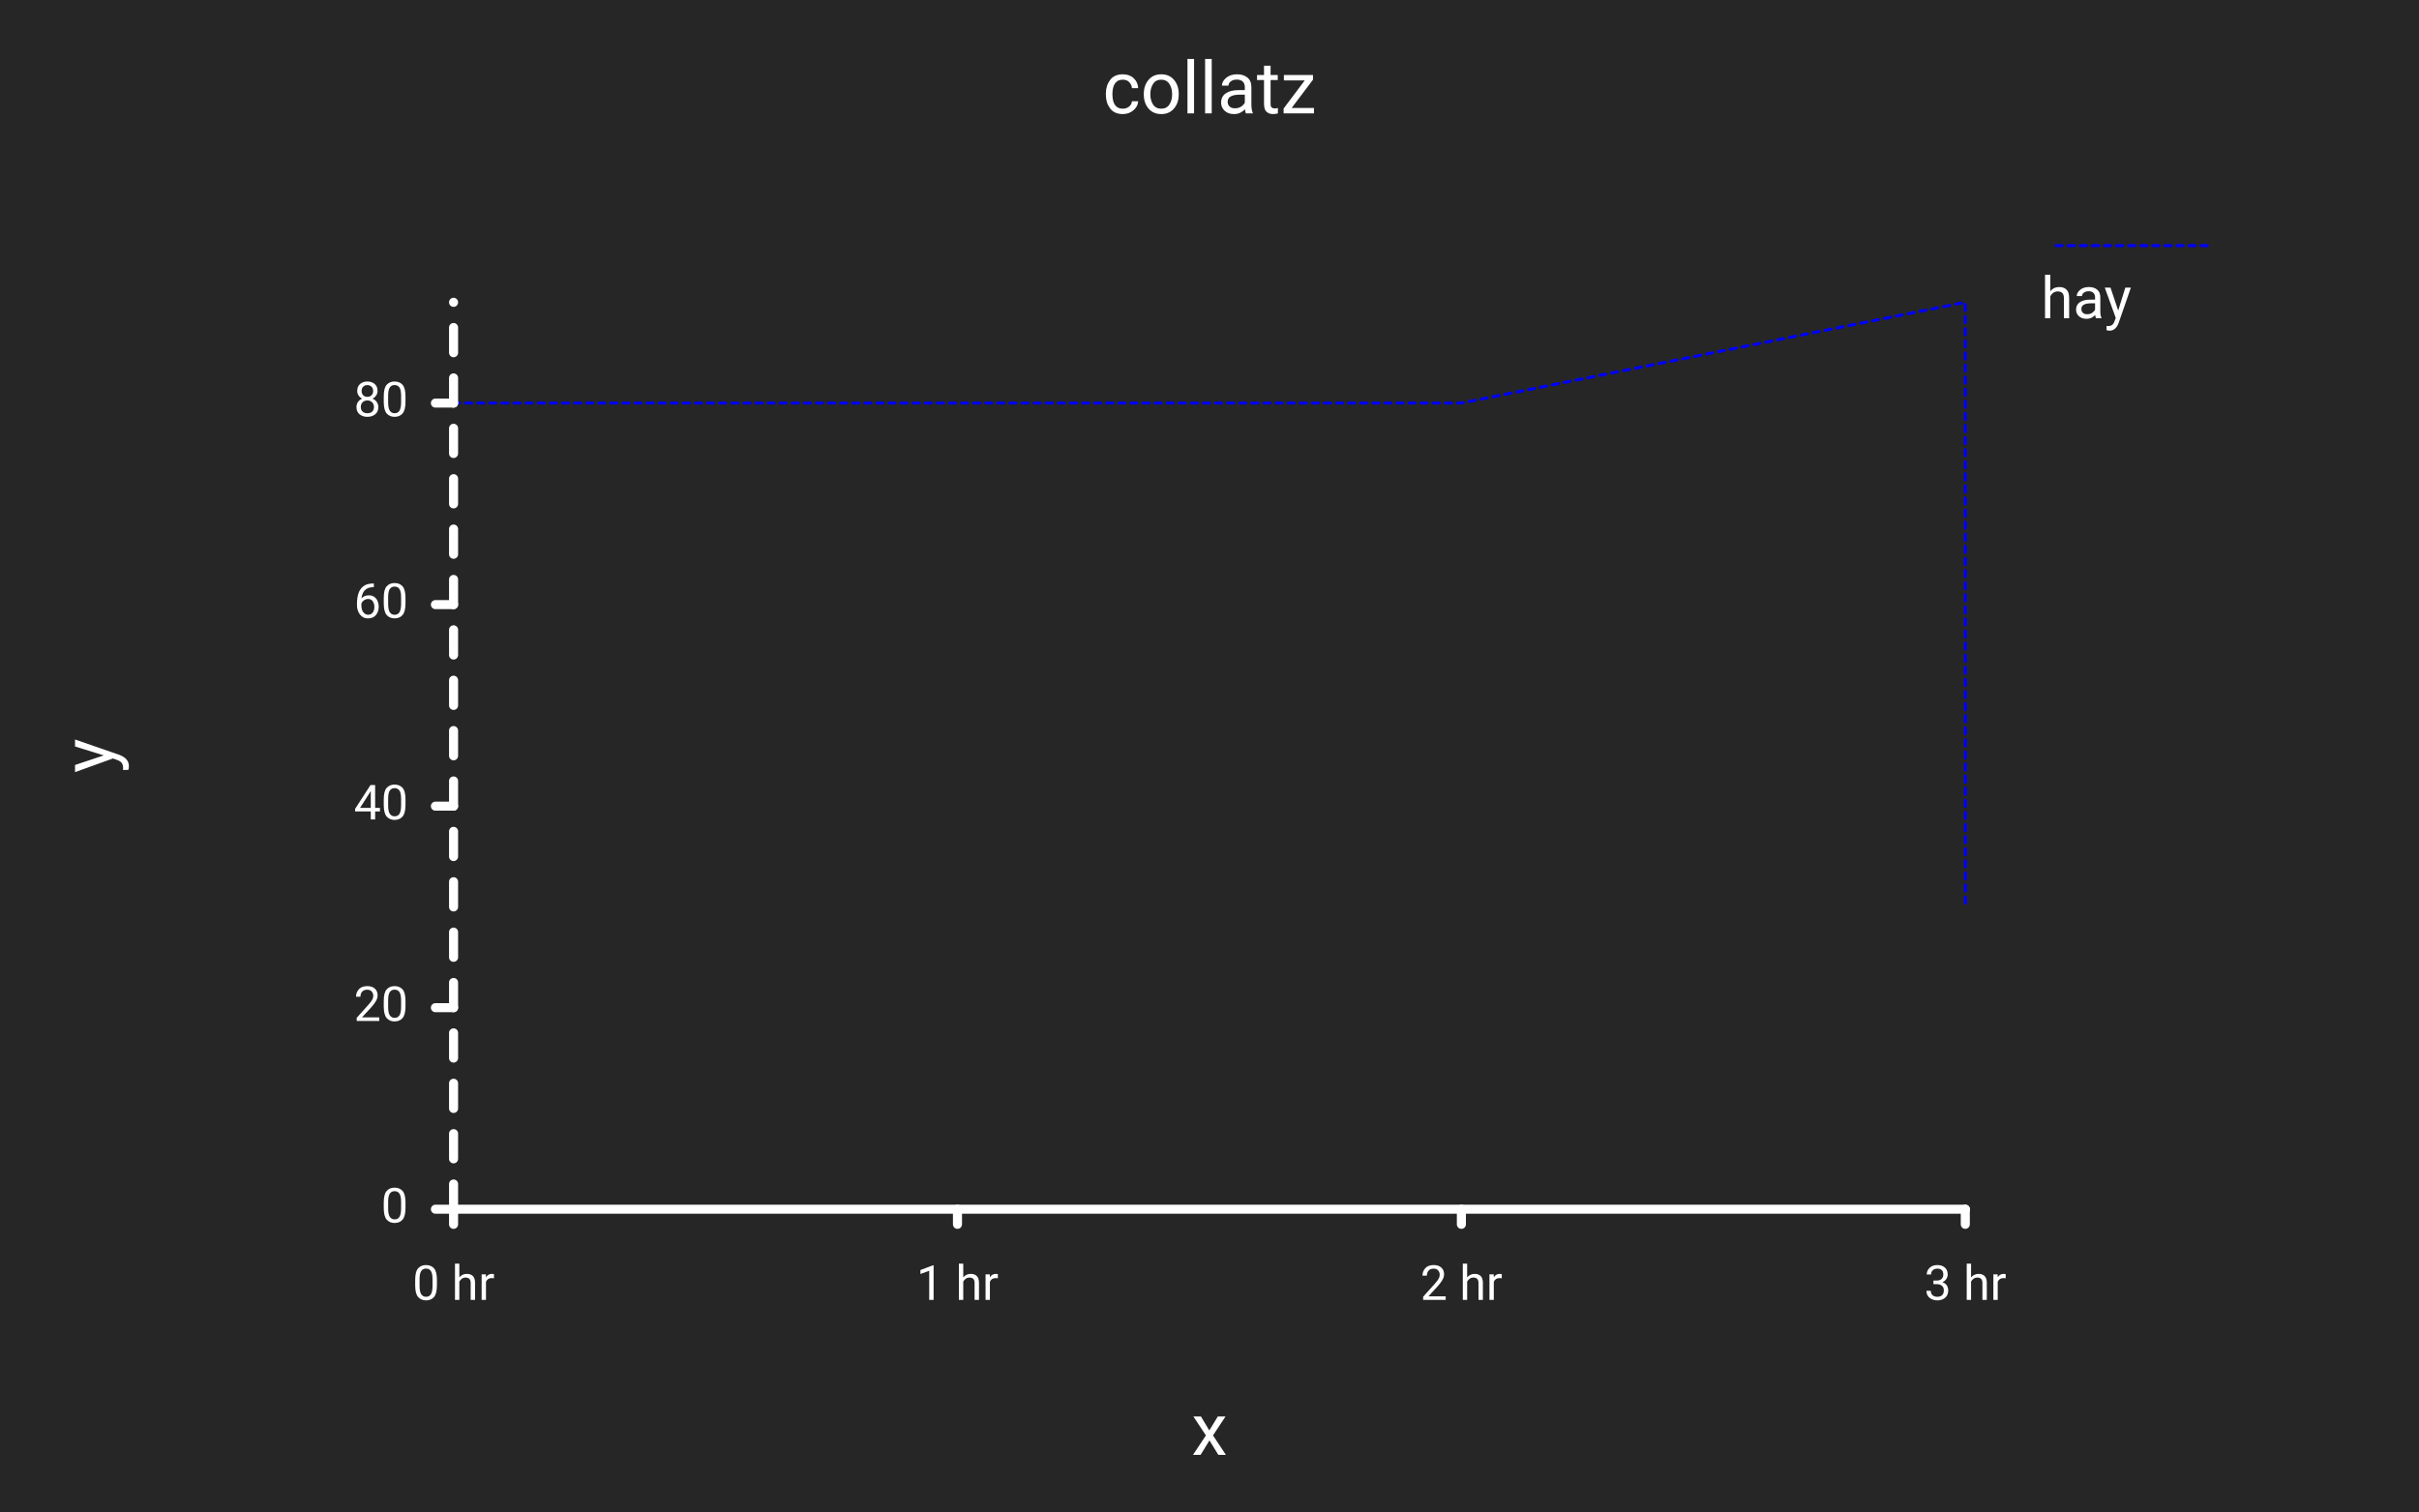
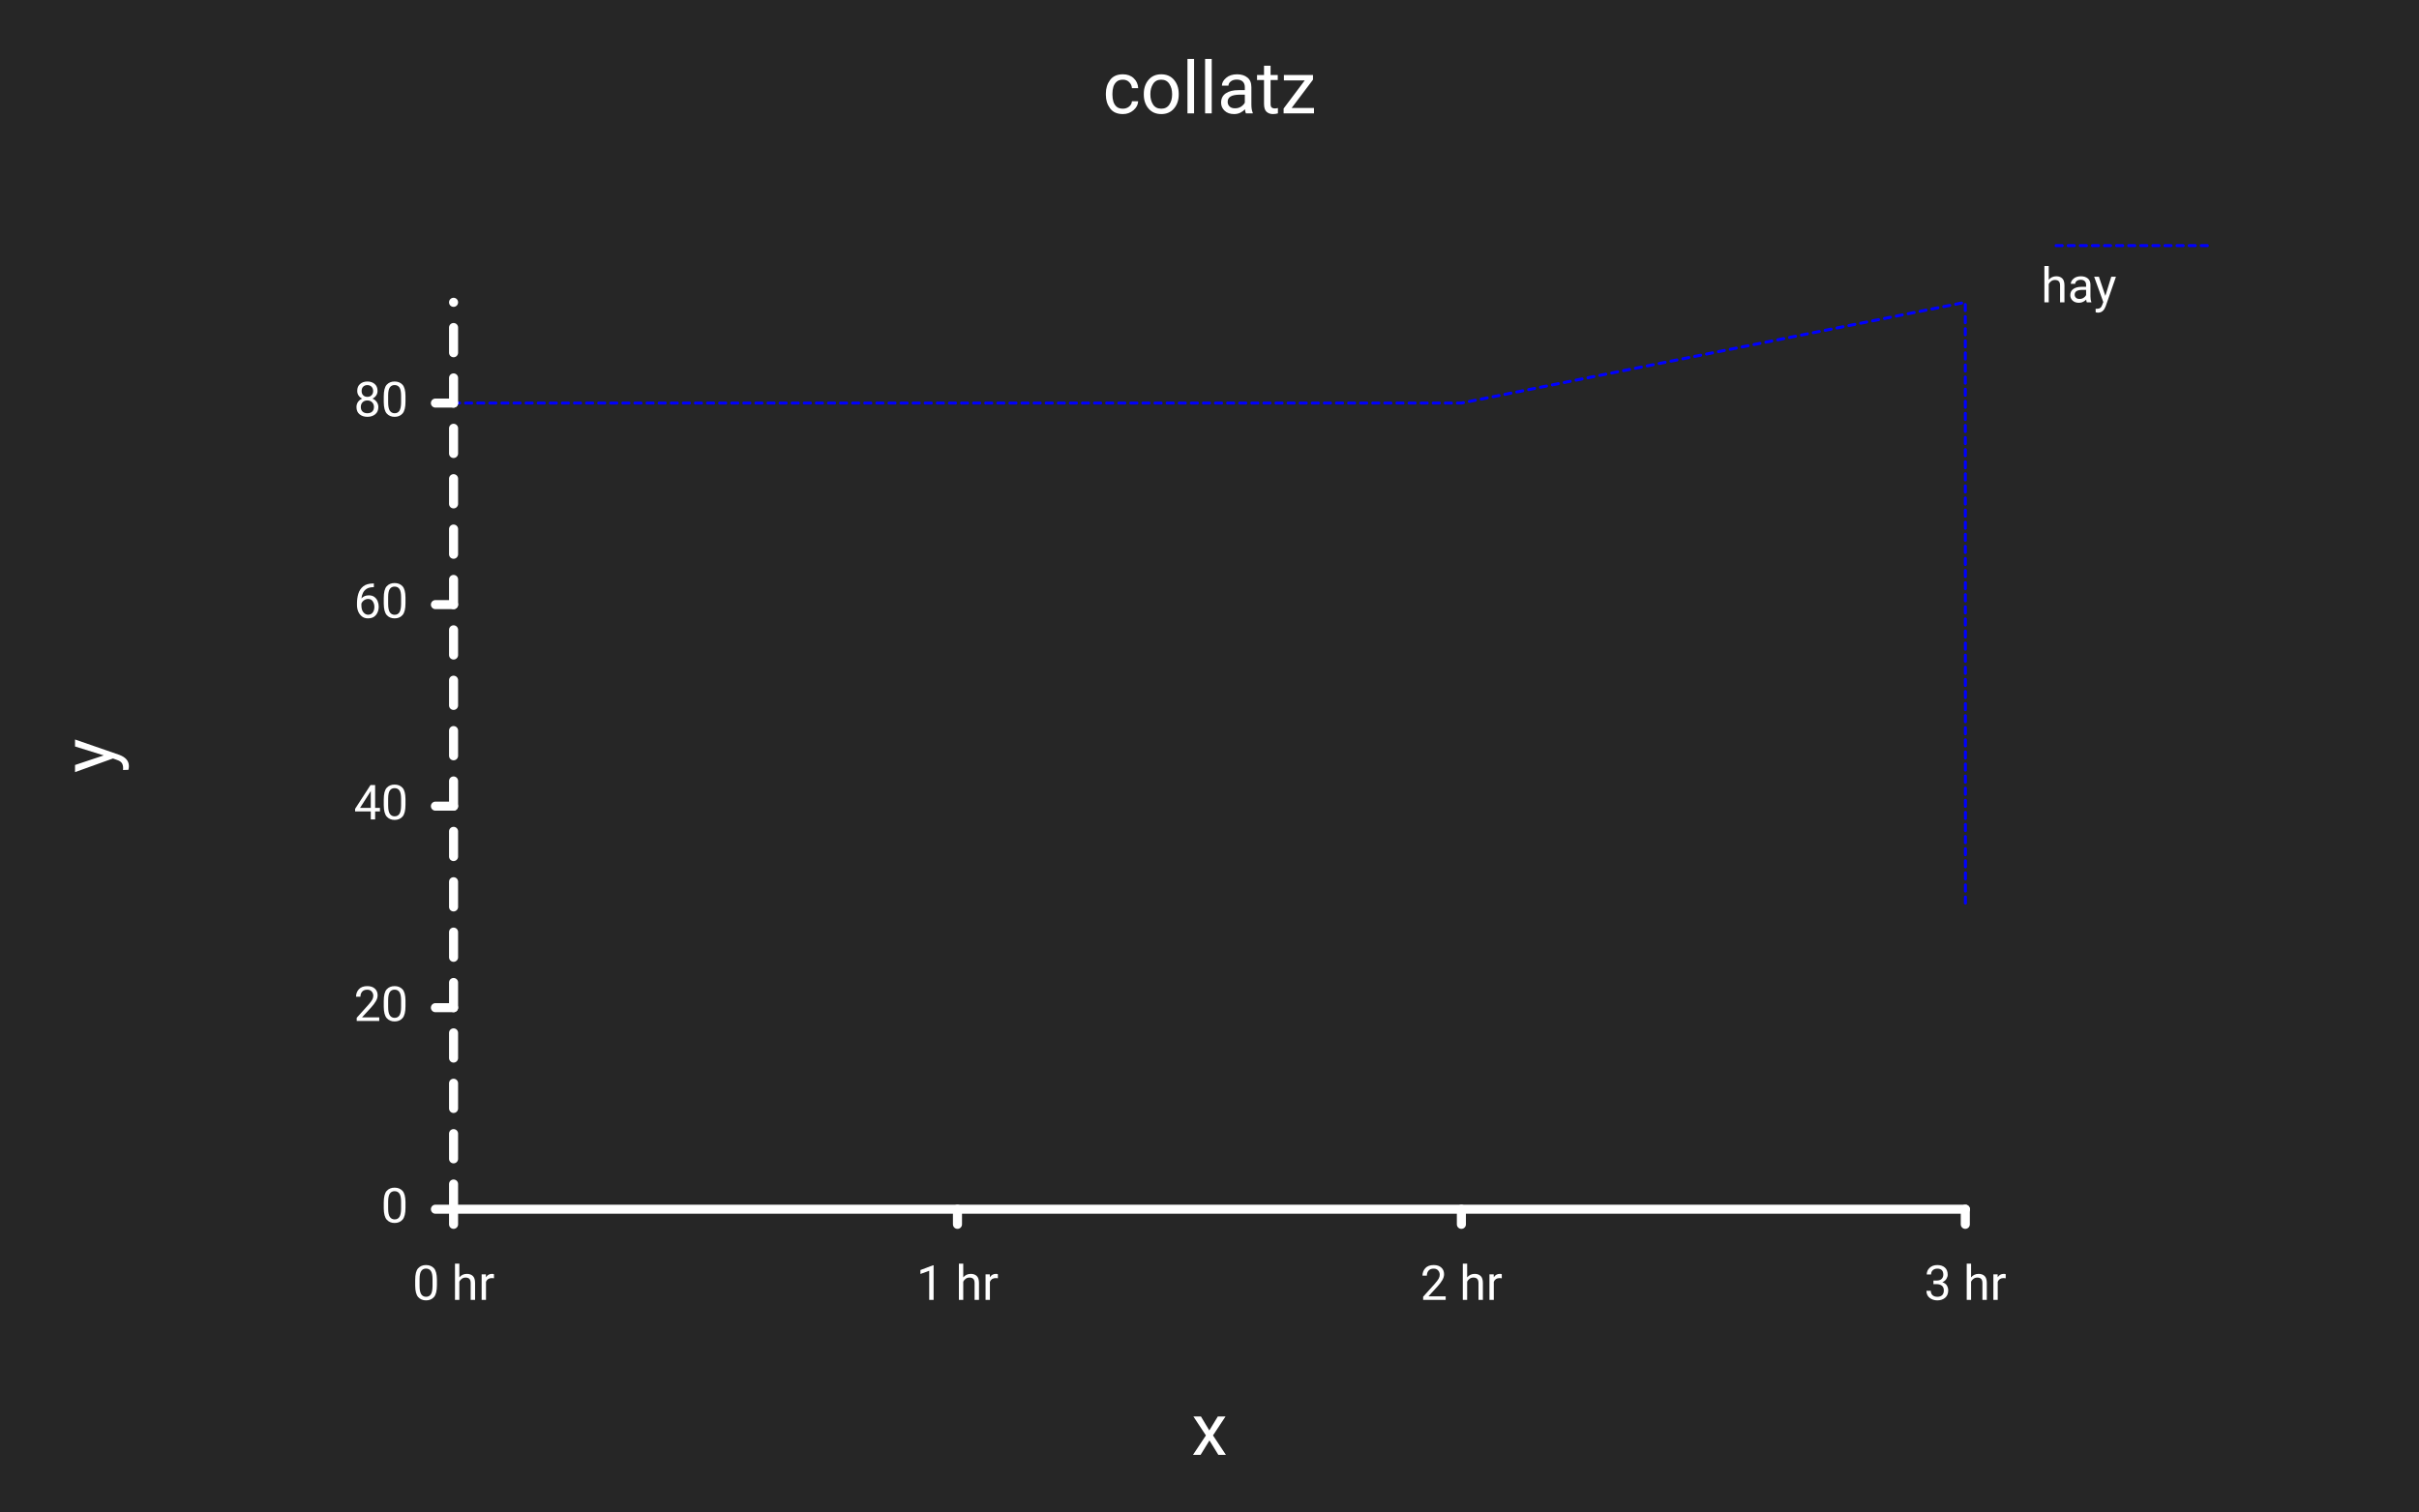
<svg xmlns="http://www.w3.org/2000/svg" class="poloto" width="800" height="500" viewBox="0 0 800 500">
  <style>.poloto { stroke-linecap:round; stroke-linejoin:round; font-family: Roboto,sans-serif ; font-size:16px; } .poloto_background{fill:#262626;} .poloto_scatter{stroke-width:7} .poloto_tick_line{stroke:dimgray;stroke-width:0.5} .poloto_line{stroke-width:2} .poloto_text{fill: white;} .poloto_axis_lines{stroke: white;stroke-width:3;fill:none;stroke-dasharray:none} .poloto_title{font-size:24px;dominant-baseline:start;text-anchor:middle;} .poloto_xname{font-size:24px;dominant-baseline:start;text-anchor:middle;} .poloto_yname{font-size:24px;dominant-baseline:start;text-anchor:middle;} .poloto0stroke{stroke:  blue;} .poloto1stroke{stroke:  red;} .poloto2stroke{stroke:  green;} .poloto3stroke{stroke:  gold;} .poloto4stroke{stroke:  aqua;} .poloto5stroke{stroke:  lime;} .poloto6stroke{stroke:  orange;} .poloto7stroke{stroke:  chocolate;} .poloto0fill{fill:blue;} .poloto1fill{fill:red;} .poloto2fill{fill:green;} .poloto3fill{fill:gold;} .poloto4fill{fill:aqua;} .poloto5fill{fill:lime;} .poloto6fill{fill:orange;} .poloto7fill{fill:chocolate;}.poloto_line{stroke-dasharray:2;stroke-width:1;}</style>
  <circle r="1e5" class="poloto_background" />
-   <text class="poloto_text poloto_legend_text" dominant-baseline="middle" text-anchor="start" font-size="large" x="675" y="100">hay</text>
+   <text class="poloto_text poloto_legend_text" x="675" y="100">hay</text>
  <line class="poloto_line poloto_legend_icon poloto0stroke poloto0legend" stroke="black" x1="680" x2="730" y1="81.25" y2="81.25" />
  <path class="poloto_line poloto0stroke" fill="none" stroke="black" d=" M 150 133.333 L 316.651 133.333 L 483.302 133.333 L 649.958 100 L 650 300" />
  <text class="poloto_labels poloto_text poloto_title" x="400" y="37.5">collatz</text>
  <text class="poloto_labels poloto_text poloto_xname" x="400" y="481.25">x</text>
  <text class="poloto_labels poloto_text poloto_yname" transform="rotate(-90,37.5,250)" x="37.5" y="250">y</text>
  <text class="poloto_tick_labels poloto_text" dominant-baseline="middle" text-anchor="start" x="440" y="70" />
  <line class="poloto_axis_lines" stroke="black" x1="150" x2="150" y1="400" y2="405" />
  <text class="poloto_tick_labels poloto_text" dominant-baseline="start" text-anchor="middle" x="150" y="430">0 hr</text>
  <line class="poloto_axis_lines" stroke="black" x1="316.651" x2="316.651" y1="400" y2="405" />
  <text class="poloto_tick_labels poloto_text" dominant-baseline="start" text-anchor="middle" x="316.651" y="430">1 hr</text>
  <line class="poloto_axis_lines" stroke="black" x1="483.302" x2="483.302" y1="400" y2="405" />
  <text class="poloto_tick_labels poloto_text" dominant-baseline="start" text-anchor="middle" x="483.302" y="430">2 hr</text>
  <line class="poloto_axis_lines" stroke="black" x1="649.954" x2="649.954" y1="400" y2="405" />
  <text class="poloto_tick_labels poloto_text" dominant-baseline="start" text-anchor="middle" x="649.954" y="430">3 hr</text>
  <text class="poloto_tick_labels poloto_text" dominant-baseline="middle" text-anchor="start" x="150" y="70" />
  <line class="poloto_axis_lines" stroke="black" x1="150" x2="144" y1="400" y2="400" />
  <text class="poloto_tick_labels poloto_text" dominant-baseline="middle" text-anchor="end" x="135" y="400">0</text>
  <line class="poloto_axis_lines" stroke="black" x1="150" x2="144" y1="333.333" y2="333.333" />
  <text class="poloto_tick_labels poloto_text" dominant-baseline="middle" text-anchor="end" x="135" y="333.333">20</text>
  <line class="poloto_axis_lines" stroke="black" x1="150" x2="144" y1="266.667" y2="266.667" />
  <text class="poloto_tick_labels poloto_text" dominant-baseline="middle" text-anchor="end" x="135" y="266.667">40</text>
  <line class="poloto_axis_lines" stroke="black" x1="150" x2="144" y1="200" y2="200" />
  <text class="poloto_tick_labels poloto_text" dominant-baseline="middle" text-anchor="end" x="135" y="200">60</text>
  <line class="poloto_axis_lines" stroke="black" x1="150" x2="144" y1="133.333" y2="133.333" />
  <text class="poloto_tick_labels poloto_text" dominant-baseline="middle" text-anchor="end" x="135" y="133.333">80</text>
  <path stroke="black" fill="none" class="poloto_axis_lines" d=" M 150 400 L 650 400" />
  <path stroke="black" fill="none" class="poloto_axis_lines" style="stroke-dasharray:8.333;stroke-dashoffset:-0;" d=" M 150 400 L 150 100" />
</svg>
